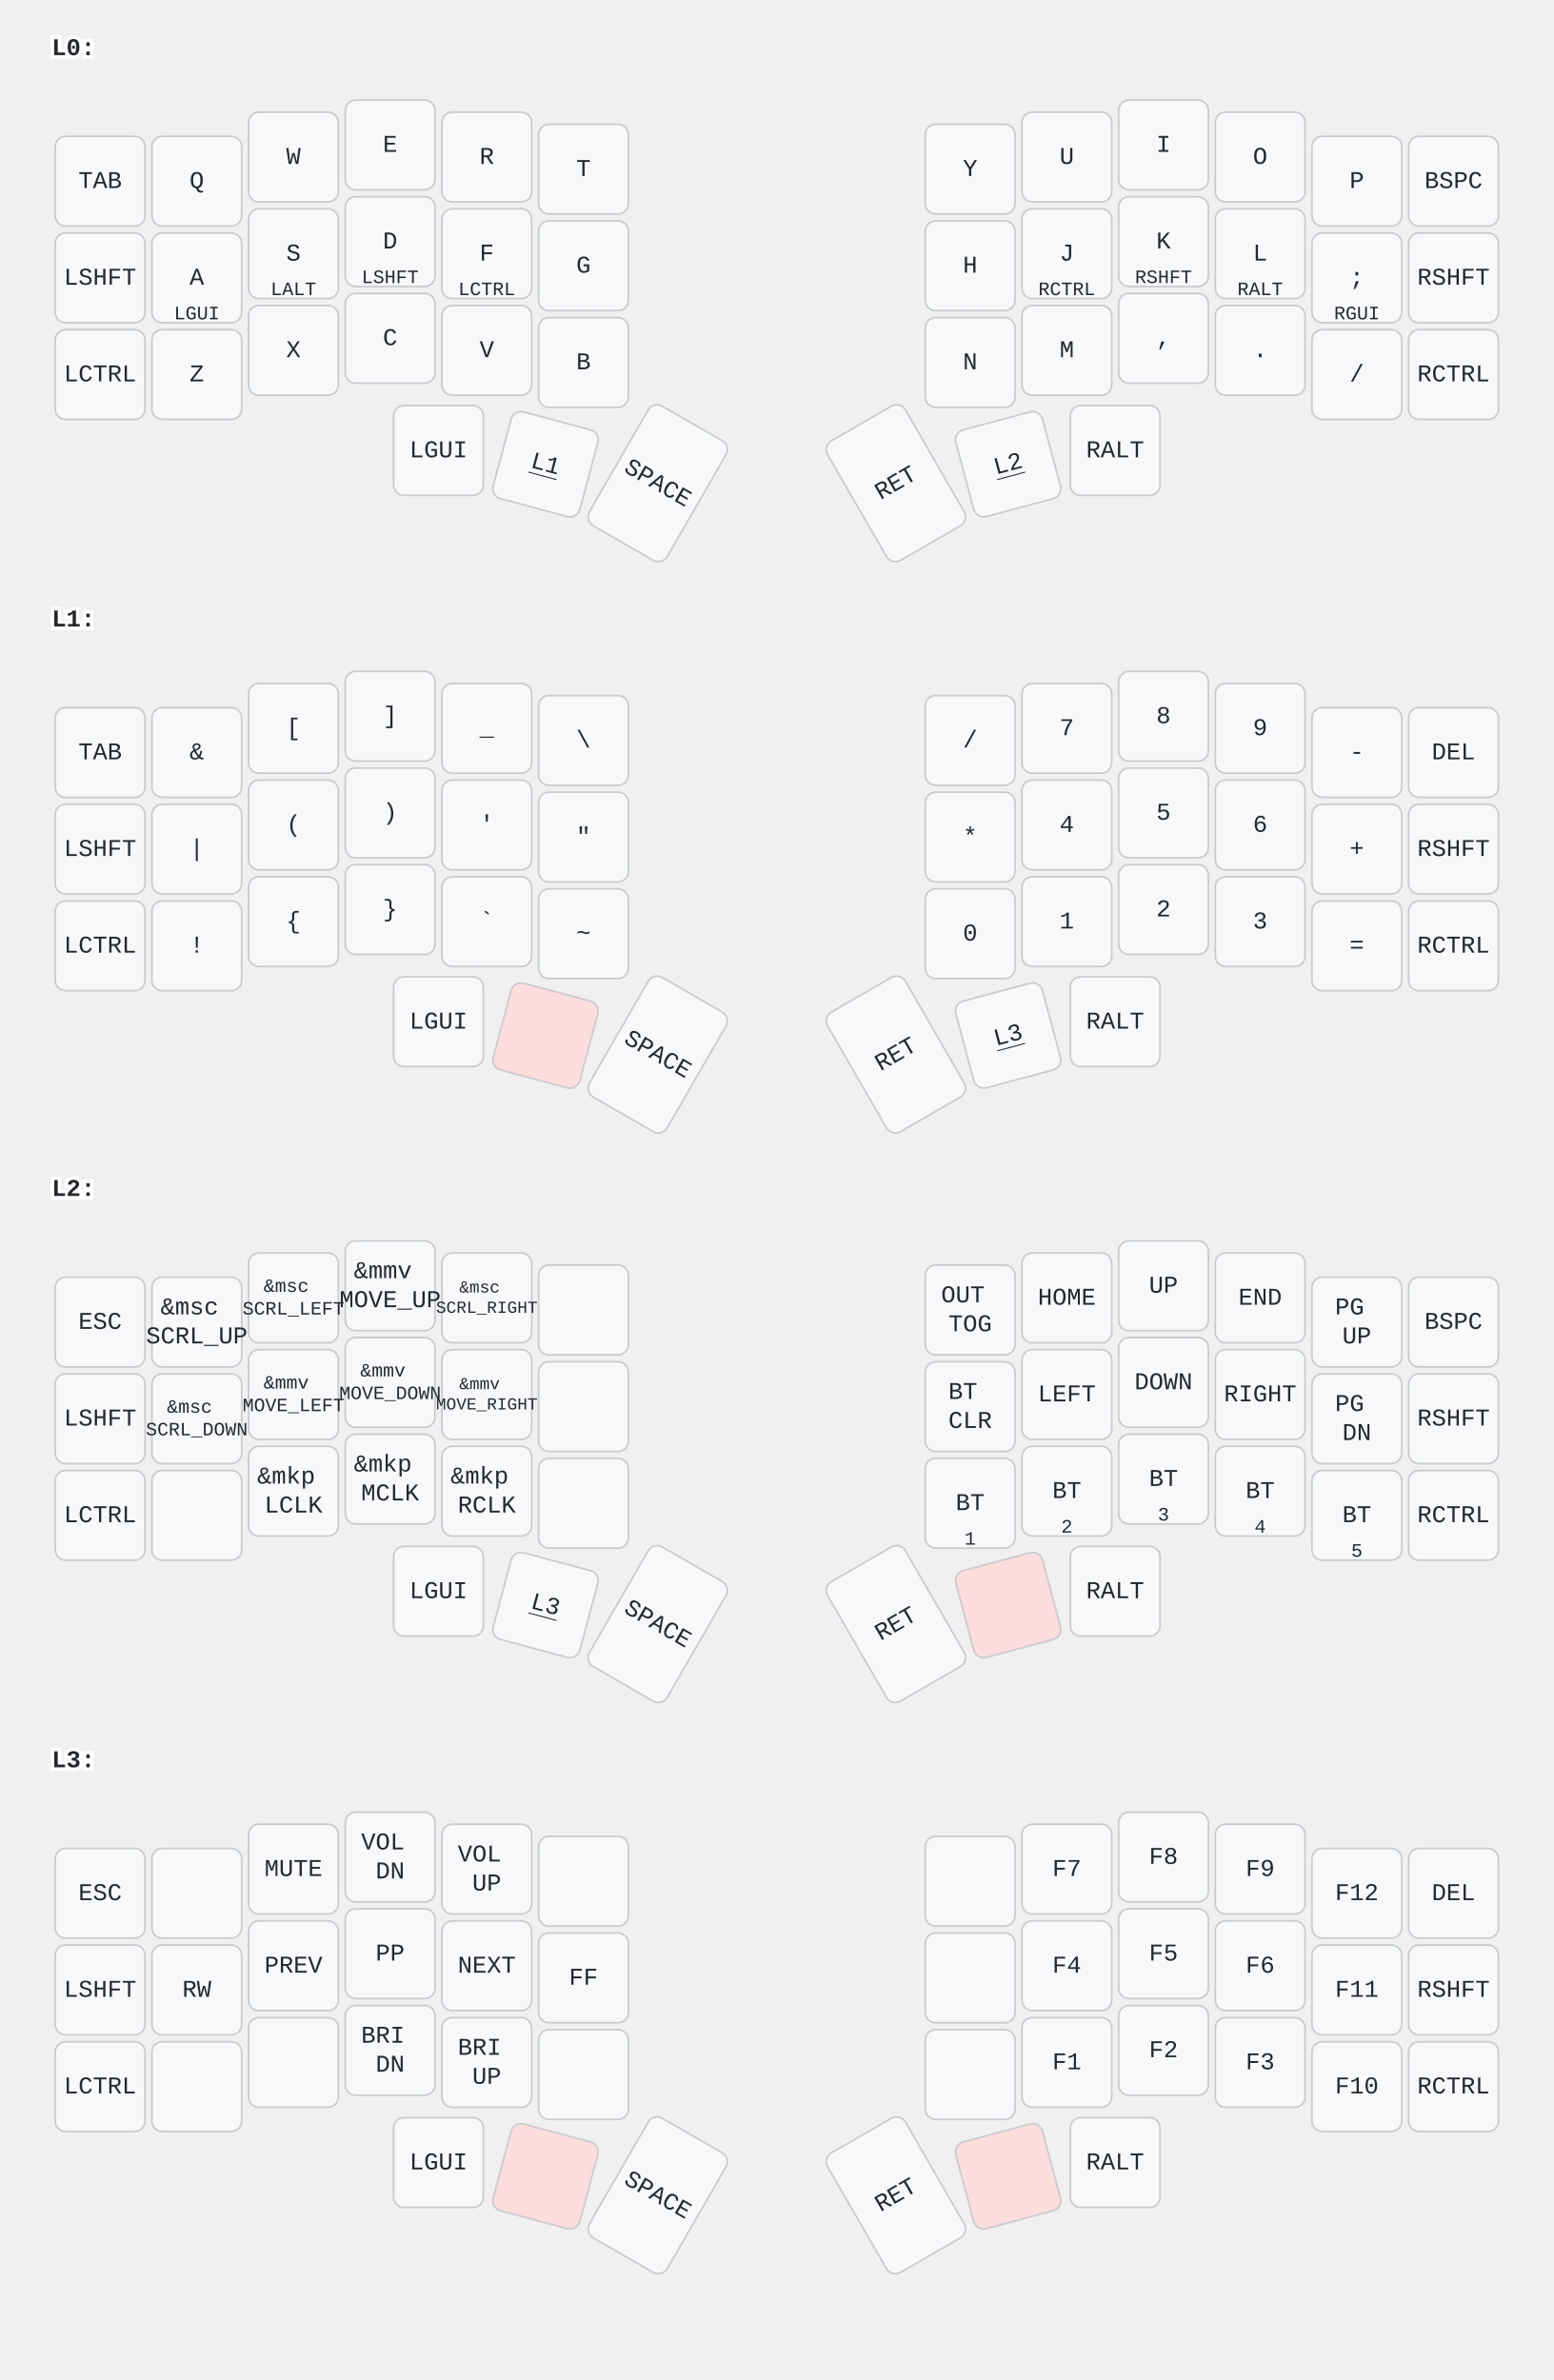
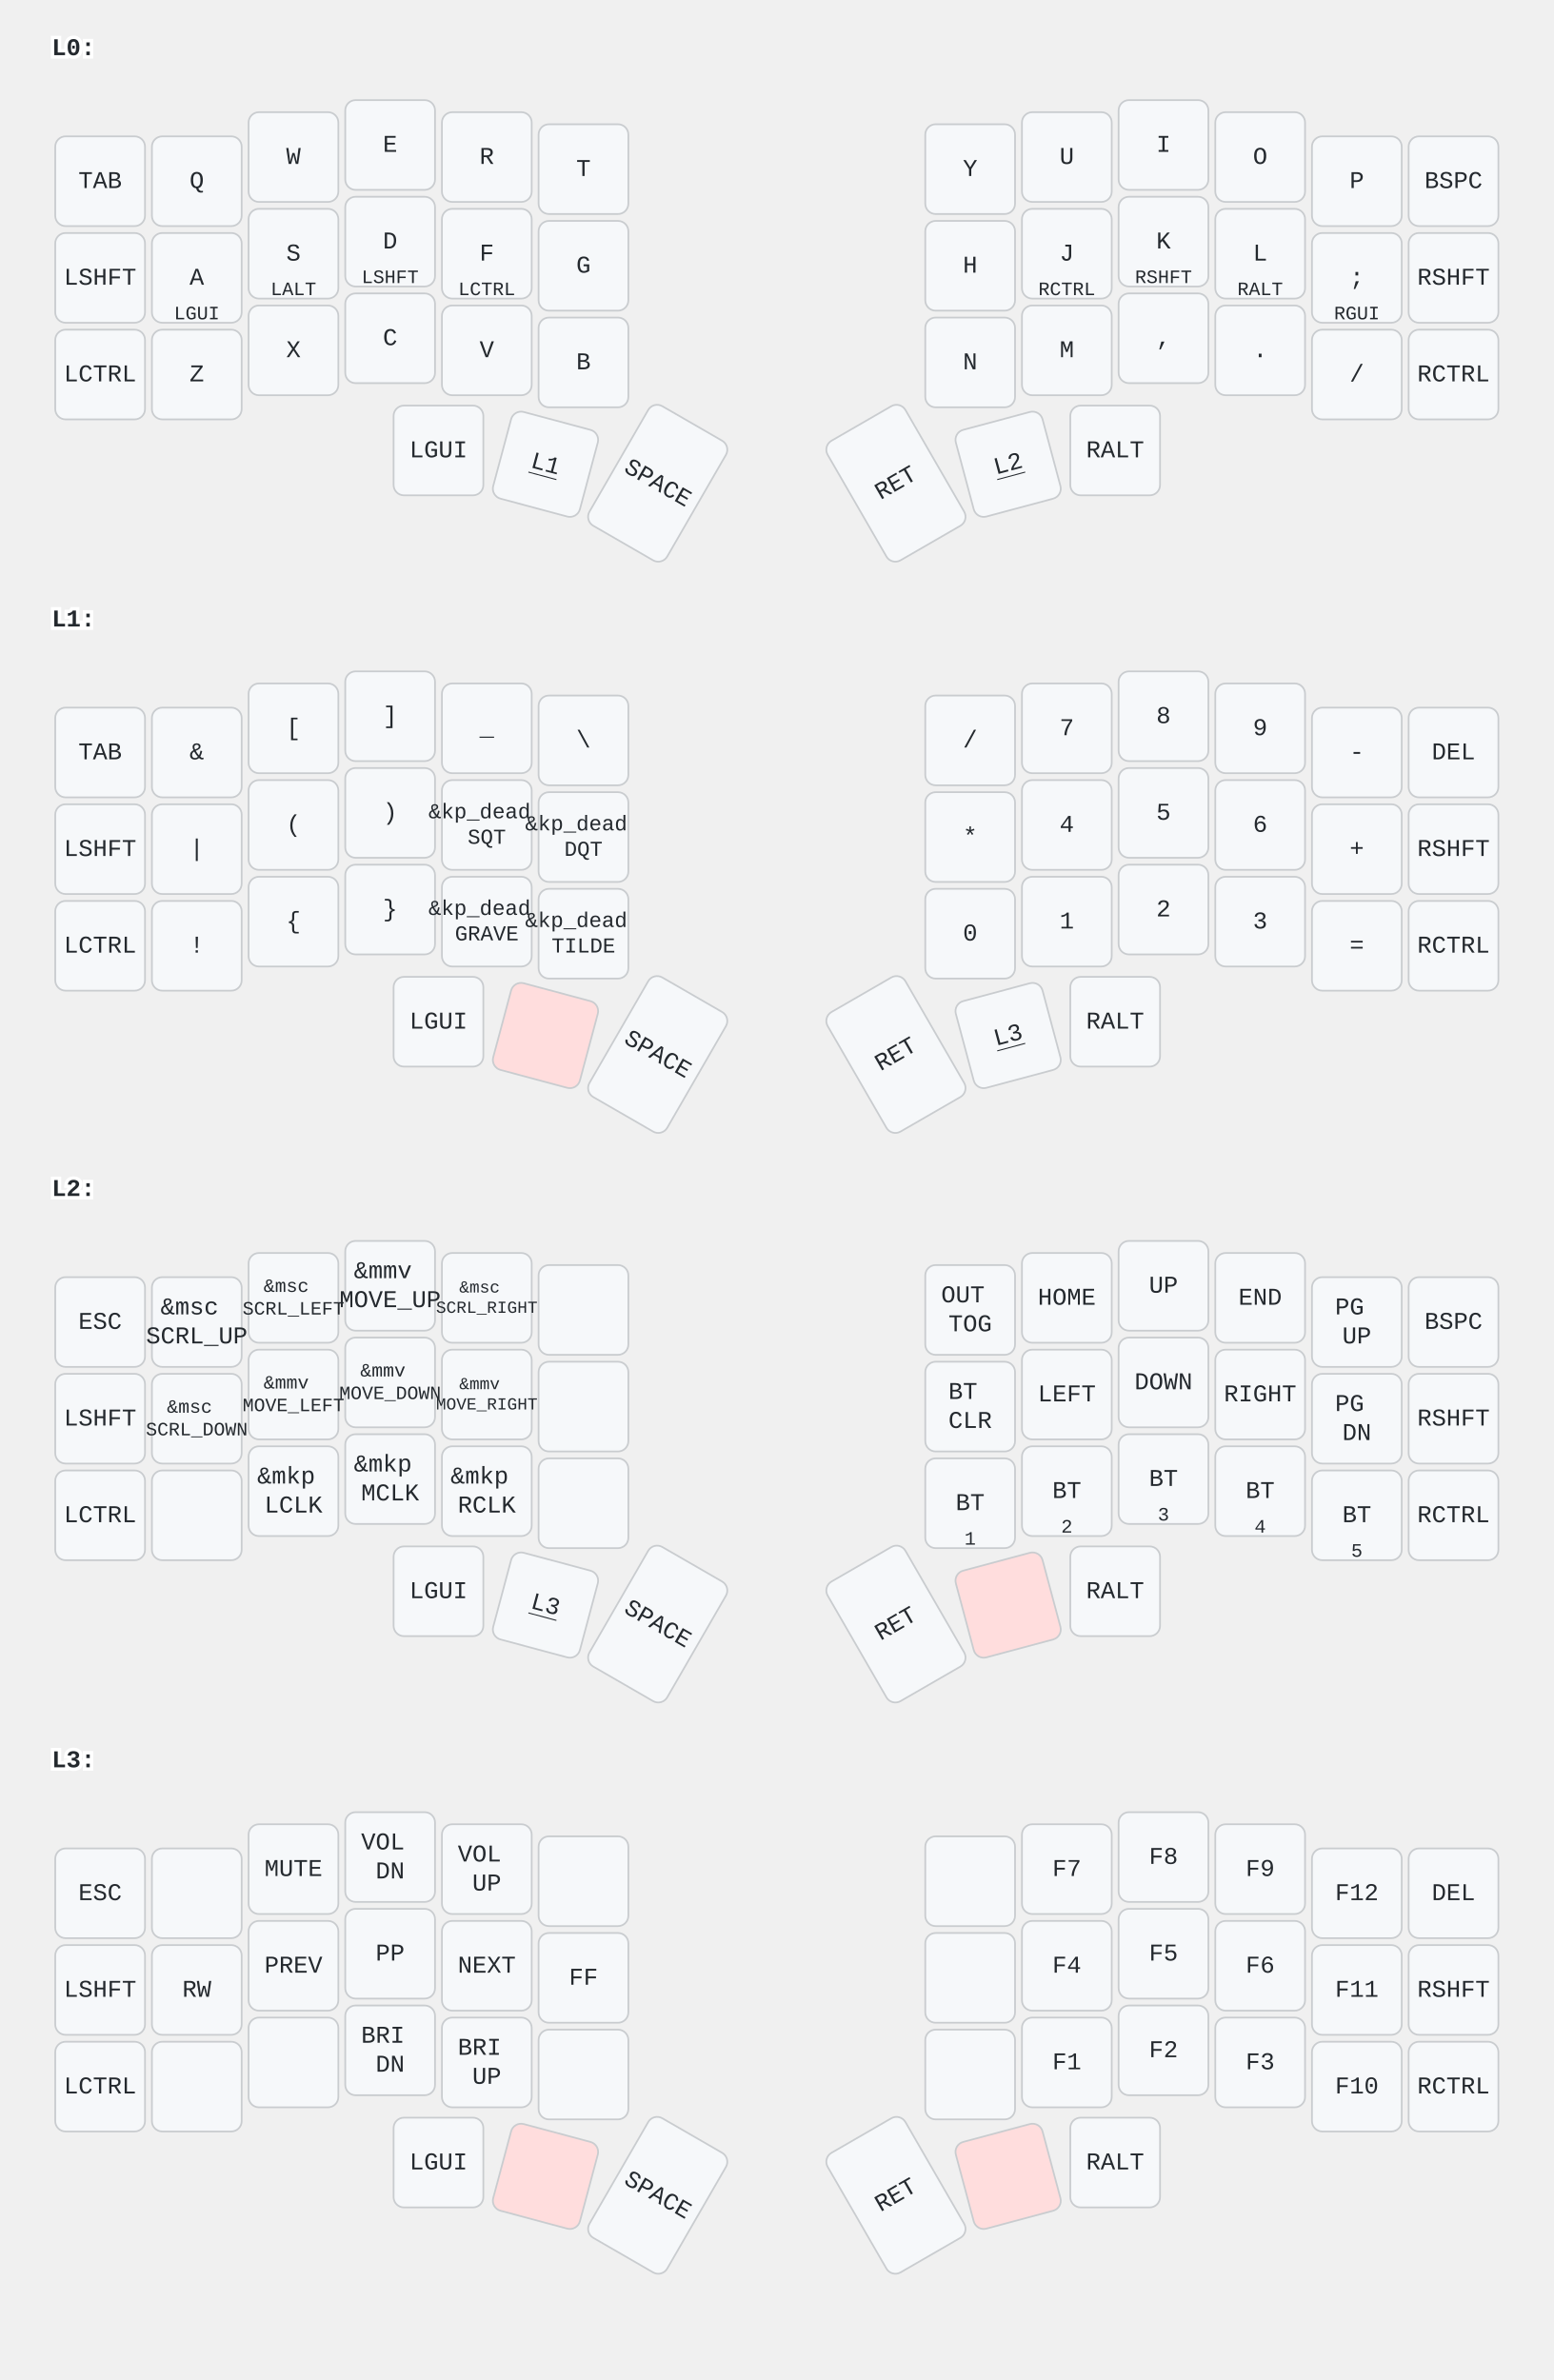
<svg xmlns="http://www.w3.org/2000/svg" width="900" height="1379" viewBox="0 0 900 1379" class="keymap">
  <style>/* inherit to force styles through use tags */
svg path {
    fill: inherit;
}

/* font and background color specifications */
svg.keymap {
    font-family: SFMono-Regular,Consolas,Liberation Mono,Menlo,monospace;
    font-size: 14px;
    font-kerning: normal;
    text-rendering: optimizeLegibility;
    fill: #24292e;
}

/* default key styling */
rect.key {
    fill: #f6f8fa;
}

rect.key, rect.combo {
    stroke: #c9cccf;
    stroke-width: 1;
}

/* default key side styling, only used is draw_key_sides is set */
rect.side {
    filter: brightness(90%);
}

/* color accent for combo boxes */
rect.combo, rect.combo-separate {
    fill: #cdf;
}

/* color accent for held keys */
rect.held, rect.combo.held {
    fill: #fdd;
}

/* color accent for ghost (optional) keys */
rect.ghost, rect.combo.ghost {
    stroke-dasharray: 4, 4;
    stroke-width: 2;
}

text {
    text-anchor: middle;
    dominant-baseline: middle;
}

/* styling for layer labels */
text.label {
    font-weight: bold;
    text-anchor: start;
    stroke: white;
    stroke-width: 4;
    paint-order: stroke;
}

/* styling for optional footer */
text.footer {
    text-anchor: end;
    dominant-baseline: auto;
    stroke: white;
    stroke-width: 4;
    paint-order: stroke;
}

/* styling for combo tap, and key non-tap label text */
text.combo, text.hold, text.shifted, text.left, text.right {
    font-size: 11px;
}

text.hold {
    text-anchor: middle;
    dominant-baseline: auto;
}

text.shifted {
    text-anchor: middle;
    dominant-baseline: hanging;
}

text.left {
    text-anchor: start;
}

text.right {
    text-anchor: end;
}

text.layer-activator {
    text-decoration: underline;
}

/* styling for hold/shifted label text in combo box */
text.combo.hold, text.combo.shifted, text.combo.left, text.combo.right {
    font-size: 8px;
}

/* lighter symbol for transparent keys */
text.trans {
    fill: #7b7e81;
}

/* styling for combo dendrons */
path.combo {
    stroke-width: 1;
    stroke: gray;
    fill: none;
}

/* Start Tabler Icons Cleanup */
/* cannot use height/width with glyphs */
.icon-tabler &gt; path {
    fill: inherit;
    stroke: inherit;
    stroke-width: 2;
}
/* hide tabler's default box */
.icon-tabler &gt; path[stroke="none"][fill="none"] {
    visibility: hidden;
}
/* End Tabler Icons Cleanup */
</style>
  <g transform="translate(30, 0)" class="layer-L0">
    <text x="0" y="28" class="label" id="L0">L0:</text>
    <g transform="translate(0, 56)">
      <g transform="translate(28, 49)" class="key keypos-0">
        <rect rx="6" ry="6" x="-26" y="-26" width="52" height="52" class="key" />
        <text x="0" y="0" class="key tap">TAB</text>
      </g>
      <g transform="translate(84, 49)" class="key keypos-1">
        <rect rx="6" ry="6" x="-26" y="-26" width="52" height="52" class="key" />
        <text x="0" y="0" class="key tap">Q</text>
      </g>
      <g transform="translate(140, 35)" class="key keypos-2">
        <rect rx="6" ry="6" x="-26" y="-26" width="52" height="52" class="key" />
        <text x="0" y="0" class="key tap">W</text>
      </g>
      <g transform="translate(196, 28)" class="key keypos-3">
        <rect rx="6" ry="6" x="-26" y="-26" width="52" height="52" class="key" />
        <text x="0" y="0" class="key tap">E</text>
      </g>
      <g transform="translate(252, 35)" class="key keypos-4">
        <rect rx="6" ry="6" x="-26" y="-26" width="52" height="52" class="key" />
        <text x="0" y="0" class="key tap">R</text>
      </g>
      <g transform="translate(308, 42)" class="key keypos-5">
        <rect rx="6" ry="6" x="-26" y="-26" width="52" height="52" class="key" />
        <text x="0" y="0" class="key tap">T</text>
      </g>
      <g transform="translate(532, 42)" class="key keypos-6">
        <rect rx="6" ry="6" x="-26" y="-26" width="52" height="52" class="key" />
        <text x="0" y="0" class="key tap">Y</text>
      </g>
      <g transform="translate(588, 35)" class="key keypos-7">
        <rect rx="6" ry="6" x="-26" y="-26" width="52" height="52" class="key" />
        <text x="0" y="0" class="key tap">U</text>
      </g>
      <g transform="translate(644, 28)" class="key keypos-8">
        <rect rx="6" ry="6" x="-26" y="-26" width="52" height="52" class="key" />
        <text x="0" y="0" class="key tap">I</text>
      </g>
      <g transform="translate(700, 35)" class="key keypos-9">
        <rect rx="6" ry="6" x="-26" y="-26" width="52" height="52" class="key" />
        <text x="0" y="0" class="key tap">O</text>
      </g>
      <g transform="translate(756, 49)" class="key keypos-10">
        <rect rx="6" ry="6" x="-26" y="-26" width="52" height="52" class="key" />
        <text x="0" y="0" class="key tap">P</text>
      </g>
      <g transform="translate(812, 49)" class="key keypos-11">
        <rect rx="6" ry="6" x="-26" y="-26" width="52" height="52" class="key" />
        <text x="0" y="0" class="key tap">BSPC</text>
      </g>
      <g transform="translate(28, 105)" class="key keypos-12">
        <rect rx="6" ry="6" x="-26" y="-26" width="52" height="52" class="key" />
        <text x="0" y="0" class="key tap">LSHFT</text>
      </g>
      <g transform="translate(84, 105)" class="key keypos-13">
        <rect rx="6" ry="6" x="-26" y="-26" width="52" height="52" class="key" />
        <text x="0" y="0" class="key tap">A</text>
        <text x="0" y="24" class="key hold">LGUI</text>
      </g>
      <g transform="translate(140, 91)" class="key keypos-14">
        <rect rx="6" ry="6" x="-26" y="-26" width="52" height="52" class="key" />
        <text x="0" y="0" class="key tap">S</text>
        <text x="0" y="24" class="key hold">LALT</text>
      </g>
      <g transform="translate(196, 84)" class="key keypos-15">
        <rect rx="6" ry="6" x="-26" y="-26" width="52" height="52" class="key" />
        <text x="0" y="0" class="key tap">D</text>
        <text x="0" y="24" class="key hold">LSHFT</text>
      </g>
      <g transform="translate(252, 91)" class="key keypos-16">
        <rect rx="6" ry="6" x="-26" y="-26" width="52" height="52" class="key" />
        <text x="0" y="0" class="key tap">F</text>
        <text x="0" y="24" class="key hold">LCTRL</text>
      </g>
      <g transform="translate(308, 98)" class="key keypos-17">
        <rect rx="6" ry="6" x="-26" y="-26" width="52" height="52" class="key" />
        <text x="0" y="0" class="key tap">G</text>
      </g>
      <g transform="translate(532, 98)" class="key keypos-18">
        <rect rx="6" ry="6" x="-26" y="-26" width="52" height="52" class="key" />
        <text x="0" y="0" class="key tap">H</text>
      </g>
      <g transform="translate(588, 91)" class="key keypos-19">
        <rect rx="6" ry="6" x="-26" y="-26" width="52" height="52" class="key" />
        <text x="0" y="0" class="key tap">J</text>
        <text x="0" y="24" class="key hold">RCTRL</text>
      </g>
      <g transform="translate(644, 84)" class="key keypos-20">
        <rect rx="6" ry="6" x="-26" y="-26" width="52" height="52" class="key" />
        <text x="0" y="0" class="key tap">K</text>
        <text x="0" y="24" class="key hold">RSHFT</text>
      </g>
      <g transform="translate(700, 91)" class="key keypos-21">
        <rect rx="6" ry="6" x="-26" y="-26" width="52" height="52" class="key" />
        <text x="0" y="0" class="key tap">L</text>
        <text x="0" y="24" class="key hold">RALT</text>
      </g>
      <g transform="translate(756, 105)" class="key keypos-22">
        <rect rx="6" ry="6" x="-26" y="-26" width="52" height="52" class="key" />
        <text x="0" y="0" class="key tap">;</text>
        <text x="0" y="24" class="key hold">RGUI</text>
      </g>
      <g transform="translate(812, 105)" class="key keypos-23">
        <rect rx="6" ry="6" x="-26" y="-26" width="52" height="52" class="key" />
        <text x="0" y="0" class="key tap">RSHFT</text>
      </g>
      <g transform="translate(28, 161)" class="key keypos-24">
        <rect rx="6" ry="6" x="-26" y="-26" width="52" height="52" class="key" />
        <text x="0" y="0" class="key tap">LCTRL</text>
      </g>
      <g transform="translate(84, 161)" class="key keypos-25">
        <rect rx="6" ry="6" x="-26" y="-26" width="52" height="52" class="key" />
        <text x="0" y="0" class="key tap">Z</text>
      </g>
      <g transform="translate(140, 147)" class="key keypos-26">
        <rect rx="6" ry="6" x="-26" y="-26" width="52" height="52" class="key" />
        <text x="0" y="0" class="key tap">X</text>
      </g>
      <g transform="translate(196, 140)" class="key keypos-27">
        <rect rx="6" ry="6" x="-26" y="-26" width="52" height="52" class="key" />
        <text x="0" y="0" class="key tap">C</text>
      </g>
      <g transform="translate(252, 147)" class="key keypos-28">
        <rect rx="6" ry="6" x="-26" y="-26" width="52" height="52" class="key" />
        <text x="0" y="0" class="key tap">V</text>
      </g>
      <g transform="translate(308, 154)" class="key keypos-29">
        <rect rx="6" ry="6" x="-26" y="-26" width="52" height="52" class="key" />
        <text x="0" y="0" class="key tap">B</text>
      </g>
      <g transform="translate(532, 154)" class="key keypos-30">
        <rect rx="6" ry="6" x="-26" y="-26" width="52" height="52" class="key" />
        <text x="0" y="0" class="key tap">N</text>
      </g>
      <g transform="translate(588, 147)" class="key keypos-31">
        <rect rx="6" ry="6" x="-26" y="-26" width="52" height="52" class="key" />
        <text x="0" y="0" class="key tap">M</text>
      </g>
      <g transform="translate(644, 140)" class="key keypos-32">
        <rect rx="6" ry="6" x="-26" y="-26" width="52" height="52" class="key" />
        <text x="0" y="0" class="key tap">,</text>
      </g>
      <g transform="translate(700, 147)" class="key keypos-33">
        <rect rx="6" ry="6" x="-26" y="-26" width="52" height="52" class="key" />
        <text x="0" y="0" class="key tap">.</text>
      </g>
      <g transform="translate(756, 161)" class="key keypos-34">
        <rect rx="6" ry="6" x="-26" y="-26" width="52" height="52" class="key" />
        <text x="0" y="0" class="key tap">/</text>
      </g>
      <g transform="translate(812, 161)" class="key keypos-35">
        <rect rx="6" ry="6" x="-26" y="-26" width="52" height="52" class="key" />
        <text x="0" y="0" class="key tap">RCTRL</text>
      </g>
      <g transform="translate(224, 205)" class="key keypos-36">
        <rect rx="6" ry="6" x="-26" y="-26" width="52" height="52" class="key" />
        <text x="0" y="0" class="key tap">LGUI</text>
      </g>
      <g transform="translate(286, 213) rotate(15.0)" class="key keypos-37">
        <rect rx="6" ry="6" x="-26" y="-26" width="52" height="52" class="key" />
        <a href="#L1">
          <text x="0" y="0" class="key tap layer-activator">L1</text>
        </a>
      </g>
      <g transform="translate(351, 224) rotate(30.0)" class="key keypos-38">
        <rect rx="6" ry="6" x="-26" y="-40" width="52" height="80" class="key" />
        <text x="0" y="0" class="key tap">SPACE</text>
      </g>
      <g transform="translate(489, 224) rotate(-30.0)" class="key keypos-39">
        <rect rx="6" ry="6" x="-26" y="-40" width="52" height="80" class="key" />
        <text x="0" y="0" class="key tap">RET</text>
      </g>
      <g transform="translate(554, 213) rotate(-15.0)" class="key keypos-40">
        <rect rx="6" ry="6" x="-26" y="-26" width="52" height="52" class="key" />
        <a href="#L2">
          <text x="0" y="0" class="key tap layer-activator">L2</text>
        </a>
      </g>
      <g transform="translate(616, 205)" class="key keypos-41">
        <rect rx="6" ry="6" x="-26" y="-26" width="52" height="52" class="key" />
        <text x="0" y="0" class="key tap">RALT</text>
      </g>
    </g>
  </g>
  <g transform="translate(30, 331)" class="layer-L1">
    <text x="0" y="28" class="label" id="L1">L1:</text>
    <g transform="translate(0, 56)">
      <g transform="translate(28, 49)" class="key keypos-0">
        <rect rx="6" ry="6" x="-26" y="-26" width="52" height="52" class="key" />
        <text x="0" y="0" class="key tap">TAB</text>
      </g>
      <g transform="translate(84, 49)" class="key keypos-1">
        <rect rx="6" ry="6" x="-26" y="-26" width="52" height="52" class="key" />
        <text x="0" y="0" class="key tap">&amp;</text>
      </g>
      <g transform="translate(140, 35)" class="key keypos-2">
        <rect rx="6" ry="6" x="-26" y="-26" width="52" height="52" class="key" />
        <text x="0" y="0" class="key tap">[</text>
      </g>
      <g transform="translate(196, 28)" class="key keypos-3">
        <rect rx="6" ry="6" x="-26" y="-26" width="52" height="52" class="key" />
        <text x="0" y="0" class="key tap">]</text>
      </g>
      <g transform="translate(252, 35)" class="key keypos-4">
        <rect rx="6" ry="6" x="-26" y="-26" width="52" height="52" class="key" />
        <text x="0" y="0" class="key tap">_</text>
      </g>
      <g transform="translate(308, 42)" class="key keypos-5">
        <rect rx="6" ry="6" x="-26" y="-26" width="52" height="52" class="key" />
        <text x="0" y="0" class="key tap">\</text>
      </g>
      <g transform="translate(532, 42)" class="key keypos-6">
        <rect rx="6" ry="6" x="-26" y="-26" width="52" height="52" class="key" />
        <text x="0" y="0" class="key tap">/</text>
      </g>
      <g transform="translate(588, 35)" class="key keypos-7">
        <rect rx="6" ry="6" x="-26" y="-26" width="52" height="52" class="key" />
        <text x="0" y="0" class="key tap">7</text>
      </g>
      <g transform="translate(644, 28)" class="key keypos-8">
        <rect rx="6" ry="6" x="-26" y="-26" width="52" height="52" class="key" />
        <text x="0" y="0" class="key tap">8</text>
      </g>
      <g transform="translate(700, 35)" class="key keypos-9">
        <rect rx="6" ry="6" x="-26" y="-26" width="52" height="52" class="key" />
        <text x="0" y="0" class="key tap">9</text>
      </g>
      <g transform="translate(756, 49)" class="key keypos-10">
        <rect rx="6" ry="6" x="-26" y="-26" width="52" height="52" class="key" />
        <text x="0" y="0" class="key tap">-</text>
      </g>
      <g transform="translate(812, 49)" class="key keypos-11">
        <rect rx="6" ry="6" x="-26" y="-26" width="52" height="52" class="key" />
        <text x="0" y="0" class="key tap">DEL</text>
      </g>
      <g transform="translate(28, 105)" class="key keypos-12">
        <rect rx="6" ry="6" x="-26" y="-26" width="52" height="52" class="key" />
        <text x="0" y="0" class="key tap">LSHFT</text>
      </g>
      <g transform="translate(84, 105)" class="key keypos-13">
        <rect rx="6" ry="6" x="-26" y="-26" width="52" height="52" class="key" />
        <text x="0" y="0" class="key tap">|</text>
      </g>
      <g transform="translate(140, 91)" class="key keypos-14">
        <rect rx="6" ry="6" x="-26" y="-26" width="52" height="52" class="key" />
        <text x="0" y="0" class="key tap">(</text>
      </g>
      <g transform="translate(196, 84)" class="key keypos-15">
        <rect rx="6" ry="6" x="-26" y="-26" width="52" height="52" class="key" />
        <text x="0" y="0" class="key tap">)</text>
      </g>
      <g transform="translate(252, 91)" class="key keypos-16">
        <rect rx="6" ry="6" x="-26" y="-26" width="52" height="52" class="key" />
-         <text x="0" y="0" class="key tap">'</text>
+         <text x="0" y="0" class="key tap">
+           <tspan x="0" dy="-0.6em" style="font-size: 88%">&amp;kp_dead</tspan>
+           <tspan x="0" dy="1.2em" style="font-size: 88%">SQT</tspan>
+         </text>
      </g>
      <g transform="translate(308, 98)" class="key keypos-17">
        <rect rx="6" ry="6" x="-26" y="-26" width="52" height="52" class="key" />
-         <text x="0" y="0" class="key tap">"</text>
+         <text x="0" y="0" class="key tap">
+           <tspan x="0" dy="-0.6em" style="font-size: 88%">&amp;kp_dead</tspan>
+           <tspan x="0" dy="1.2em" style="font-size: 88%">DQT</tspan>
+         </text>
      </g>
      <g transform="translate(532, 98)" class="key keypos-18">
        <rect rx="6" ry="6" x="-26" y="-26" width="52" height="52" class="key" />
        <text x="0" y="0" class="key tap">*</text>
      </g>
      <g transform="translate(588, 91)" class="key keypos-19">
        <rect rx="6" ry="6" x="-26" y="-26" width="52" height="52" class="key" />
        <text x="0" y="0" class="key tap">4</text>
      </g>
      <g transform="translate(644, 84)" class="key keypos-20">
        <rect rx="6" ry="6" x="-26" y="-26" width="52" height="52" class="key" />
        <text x="0" y="0" class="key tap">5</text>
      </g>
      <g transform="translate(700, 91)" class="key keypos-21">
        <rect rx="6" ry="6" x="-26" y="-26" width="52" height="52" class="key" />
        <text x="0" y="0" class="key tap">6</text>
      </g>
      <g transform="translate(756, 105)" class="key keypos-22">
        <rect rx="6" ry="6" x="-26" y="-26" width="52" height="52" class="key" />
        <text x="0" y="0" class="key tap">+</text>
      </g>
      <g transform="translate(812, 105)" class="key keypos-23">
        <rect rx="6" ry="6" x="-26" y="-26" width="52" height="52" class="key" />
        <text x="0" y="0" class="key tap">RSHFT</text>
      </g>
      <g transform="translate(28, 161)" class="key keypos-24">
        <rect rx="6" ry="6" x="-26" y="-26" width="52" height="52" class="key" />
        <text x="0" y="0" class="key tap">LCTRL</text>
      </g>
      <g transform="translate(84, 161)" class="key keypos-25">
        <rect rx="6" ry="6" x="-26" y="-26" width="52" height="52" class="key" />
        <text x="0" y="0" class="key tap">!</text>
      </g>
      <g transform="translate(140, 147)" class="key keypos-26">
        <rect rx="6" ry="6" x="-26" y="-26" width="52" height="52" class="key" />
        <text x="0" y="0" class="key tap">{</text>
      </g>
      <g transform="translate(196, 140)" class="key keypos-27">
        <rect rx="6" ry="6" x="-26" y="-26" width="52" height="52" class="key" />
        <text x="0" y="0" class="key tap">}</text>
      </g>
      <g transform="translate(252, 147)" class="key keypos-28">
        <rect rx="6" ry="6" x="-26" y="-26" width="52" height="52" class="key" />
-         <text x="0" y="0" class="key tap">`</text>
+         <text x="0" y="0" class="key tap">
+           <tspan x="0" dy="-0.6em" style="font-size: 88%">&amp;kp_dead</tspan>
+           <tspan x="0" dy="1.2em" style="font-size: 88%">GRAVE</tspan>
+         </text>
      </g>
      <g transform="translate(308, 154)" class="key keypos-29">
        <rect rx="6" ry="6" x="-26" y="-26" width="52" height="52" class="key" />
-         <text x="0" y="0" class="key tap">~</text>
+         <text x="0" y="0" class="key tap">
+           <tspan x="0" dy="-0.6em" style="font-size: 88%">&amp;kp_dead</tspan>
+           <tspan x="0" dy="1.2em" style="font-size: 88%">TILDE</tspan>
+         </text>
      </g>
      <g transform="translate(532, 154)" class="key keypos-30">
        <rect rx="6" ry="6" x="-26" y="-26" width="52" height="52" class="key" />
        <text x="0" y="0" class="key tap">0</text>
      </g>
      <g transform="translate(588, 147)" class="key keypos-31">
        <rect rx="6" ry="6" x="-26" y="-26" width="52" height="52" class="key" />
        <text x="0" y="0" class="key tap">1</text>
      </g>
      <g transform="translate(644, 140)" class="key keypos-32">
        <rect rx="6" ry="6" x="-26" y="-26" width="52" height="52" class="key" />
        <text x="0" y="0" class="key tap">2</text>
      </g>
      <g transform="translate(700, 147)" class="key keypos-33">
        <rect rx="6" ry="6" x="-26" y="-26" width="52" height="52" class="key" />
        <text x="0" y="0" class="key tap">3</text>
      </g>
      <g transform="translate(756, 161)" class="key keypos-34">
        <rect rx="6" ry="6" x="-26" y="-26" width="52" height="52" class="key" />
        <text x="0" y="0" class="key tap">=</text>
      </g>
      <g transform="translate(812, 161)" class="key keypos-35">
        <rect rx="6" ry="6" x="-26" y="-26" width="52" height="52" class="key" />
        <text x="0" y="0" class="key tap">RCTRL</text>
      </g>
      <g transform="translate(224, 205)" class="key keypos-36">
        <rect rx="6" ry="6" x="-26" y="-26" width="52" height="52" class="key" />
        <text x="0" y="0" class="key tap">LGUI</text>
      </g>
      <g transform="translate(286, 213) rotate(15.0)" class="key held keypos-37">
        <rect rx="6" ry="6" x="-26" y="-26" width="52" height="52" class="key held" />
      </g>
      <g transform="translate(351, 224) rotate(30.0)" class="key keypos-38">
        <rect rx="6" ry="6" x="-26" y="-40" width="52" height="80" class="key" />
        <text x="0" y="0" class="key tap">SPACE</text>
      </g>
      <g transform="translate(489, 224) rotate(-30.0)" class="key keypos-39">
        <rect rx="6" ry="6" x="-26" y="-40" width="52" height="80" class="key" />
        <text x="0" y="0" class="key tap">RET</text>
      </g>
      <g transform="translate(554, 213) rotate(-15.0)" class="key keypos-40">
        <rect rx="6" ry="6" x="-26" y="-26" width="52" height="52" class="key" />
        <a href="#L3">
          <text x="0" y="0" class="key tap layer-activator">L3</text>
        </a>
      </g>
      <g transform="translate(616, 205)" class="key keypos-41">
        <rect rx="6" ry="6" x="-26" y="-26" width="52" height="52" class="key" />
        <text x="0" y="0" class="key tap">RALT</text>
      </g>
    </g>
  </g>
  <g transform="translate(30, 661)" class="layer-L2">
    <text x="0" y="28" class="label" id="L2">L2:</text>
    <g transform="translate(0, 56)">
      <g transform="translate(28, 49)" class="key keypos-0">
        <rect rx="6" ry="6" x="-26" y="-26" width="52" height="52" class="key" />
        <text x="0" y="0" class="key tap">ESC</text>
      </g>
      <g transform="translate(84, 49)" class="key keypos-1">
        <rect rx="6" ry="6" x="-26" y="-26" width="52" height="52" class="key" />
        <text x="0" y="0" class="key tap">
          <tspan x="0" dy="-0.6em">&amp;msc</tspan>
          <tspan x="0" dy="1.2em">SCRL_UP</tspan>
        </text>
      </g>
      <g transform="translate(140, 35)" class="key keypos-2">
        <rect rx="6" ry="6" x="-26" y="-26" width="52" height="52" class="key" />
        <text x="0" y="0" class="key tap">
          <tspan x="0" dy="-0.6em" style="font-size: 78%">&amp;msc</tspan>
          <tspan x="0" dy="1.2em" style="font-size: 78%">SCRL_LEFT</tspan>
        </text>
      </g>
      <g transform="translate(196, 28)" class="key keypos-3">
        <rect rx="6" ry="6" x="-26" y="-26" width="52" height="52" class="key" />
        <text x="0" y="0" class="key tap">
          <tspan x="0" dy="-0.6em">&amp;mmv</tspan>
          <tspan x="0" dy="1.2em">MOVE_UP</tspan>
        </text>
      </g>
      <g transform="translate(252, 35)" class="key keypos-4">
        <rect rx="6" ry="6" x="-26" y="-26" width="52" height="52" class="key" />
        <text x="0" y="0" class="key tap">
          <tspan x="0" dy="-0.6em" style="font-size: 70%">&amp;msc</tspan>
          <tspan x="0" dy="1.2em" style="font-size: 70%">SCRL_RIGHT</tspan>
        </text>
      </g>
      <g transform="translate(308, 42)" class="key keypos-5">
        <rect rx="6" ry="6" x="-26" y="-26" width="52" height="52" class="key" />
      </g>
      <g transform="translate(532, 42)" class="key keypos-6">
        <rect rx="6" ry="6" x="-26" y="-26" width="52" height="52" class="key" />
        <text x="0" y="0" class="key tap">
          <tspan x="0" dy="-0.6em">OUT</tspan>
          <tspan x="0" dy="1.2em">TOG</tspan>
        </text>
      </g>
      <g transform="translate(588, 35)" class="key keypos-7">
        <rect rx="6" ry="6" x="-26" y="-26" width="52" height="52" class="key" />
        <text x="0" y="0" class="key tap">HOME</text>
      </g>
      <g transform="translate(644, 28)" class="key keypos-8">
        <rect rx="6" ry="6" x="-26" y="-26" width="52" height="52" class="key" />
        <text x="0" y="0" class="key tap">UP</text>
      </g>
      <g transform="translate(700, 35)" class="key keypos-9">
        <rect rx="6" ry="6" x="-26" y="-26" width="52" height="52" class="key" />
        <text x="0" y="0" class="key tap">END</text>
      </g>
      <g transform="translate(756, 49)" class="key keypos-10">
        <rect rx="6" ry="6" x="-26" y="-26" width="52" height="52" class="key" />
        <text x="0" y="0" class="key tap">
          <tspan x="0" dy="-0.6em">PG</tspan>
          <tspan x="0" dy="1.2em">UP</tspan>
        </text>
      </g>
      <g transform="translate(812, 49)" class="key keypos-11">
        <rect rx="6" ry="6" x="-26" y="-26" width="52" height="52" class="key" />
        <text x="0" y="0" class="key tap">BSPC</text>
      </g>
      <g transform="translate(28, 105)" class="key keypos-12">
        <rect rx="6" ry="6" x="-26" y="-26" width="52" height="52" class="key" />
        <text x="0" y="0" class="key tap">LSHFT</text>
      </g>
      <g transform="translate(84, 105)" class="key keypos-13">
        <rect rx="6" ry="6" x="-26" y="-26" width="52" height="52" class="key" />
        <text x="0" y="0" class="key tap">
          <tspan x="0" dy="-0.6em" style="font-size: 78%">&amp;msc</tspan>
          <tspan x="0" dy="1.2em" style="font-size: 78%">SCRL_DOWN</tspan>
        </text>
      </g>
      <g transform="translate(140, 91)" class="key keypos-14">
        <rect rx="6" ry="6" x="-26" y="-26" width="52" height="52" class="key" />
        <text x="0" y="0" class="key tap">
          <tspan x="0" dy="-0.6em" style="font-size: 78%">&amp;mmv</tspan>
          <tspan x="0" dy="1.2em" style="font-size: 78%">MOVE_LEFT</tspan>
        </text>
      </g>
      <g transform="translate(196, 84)" class="key keypos-15">
        <rect rx="6" ry="6" x="-26" y="-26" width="52" height="52" class="key" />
        <text x="0" y="0" class="key tap">
          <tspan x="0" dy="-0.6em" style="font-size: 78%">&amp;mmv</tspan>
          <tspan x="0" dy="1.2em" style="font-size: 78%">MOVE_DOWN</tspan>
        </text>
      </g>
      <g transform="translate(252, 91)" class="key keypos-16">
        <rect rx="6" ry="6" x="-26" y="-26" width="52" height="52" class="key" />
        <text x="0" y="0" class="key tap">
          <tspan x="0" dy="-0.6em" style="font-size: 70%">&amp;mmv</tspan>
          <tspan x="0" dy="1.2em" style="font-size: 70%">MOVE_RIGHT</tspan>
        </text>
      </g>
      <g transform="translate(308, 98)" class="key keypos-17">
        <rect rx="6" ry="6" x="-26" y="-26" width="52" height="52" class="key" />
      </g>
      <g transform="translate(532, 98)" class="key keypos-18">
        <rect rx="6" ry="6" x="-26" y="-26" width="52" height="52" class="key" />
        <text x="0" y="0" class="key tap">
          <tspan x="0" dy="-0.6em">BT</tspan>
          <tspan x="0" dy="1.2em">CLR</tspan>
        </text>
      </g>
      <g transform="translate(588, 91)" class="key keypos-19">
        <rect rx="6" ry="6" x="-26" y="-26" width="52" height="52" class="key" />
        <text x="0" y="0" class="key tap">LEFT</text>
      </g>
      <g transform="translate(644, 84)" class="key keypos-20">
        <rect rx="6" ry="6" x="-26" y="-26" width="52" height="52" class="key" />
        <text x="0" y="0" class="key tap">DOWN</text>
      </g>
      <g transform="translate(700, 91)" class="key keypos-21">
        <rect rx="6" ry="6" x="-26" y="-26" width="52" height="52" class="key" />
        <text x="0" y="0" class="key tap">RIGHT</text>
      </g>
      <g transform="translate(756, 105)" class="key keypos-22">
        <rect rx="6" ry="6" x="-26" y="-26" width="52" height="52" class="key" />
        <text x="0" y="0" class="key tap">
          <tspan x="0" dy="-0.6em">PG</tspan>
          <tspan x="0" dy="1.2em">DN</tspan>
        </text>
      </g>
      <g transform="translate(812, 105)" class="key keypos-23">
        <rect rx="6" ry="6" x="-26" y="-26" width="52" height="52" class="key" />
        <text x="0" y="0" class="key tap">RSHFT</text>
      </g>
      <g transform="translate(28, 161)" class="key keypos-24">
        <rect rx="6" ry="6" x="-26" y="-26" width="52" height="52" class="key" />
        <text x="0" y="0" class="key tap">LCTRL</text>
      </g>
      <g transform="translate(84, 161)" class="key keypos-25">
        <rect rx="6" ry="6" x="-26" y="-26" width="52" height="52" class="key" />
      </g>
      <g transform="translate(140, 147)" class="key keypos-26">
        <rect rx="6" ry="6" x="-26" y="-26" width="52" height="52" class="key" />
        <text x="0" y="0" class="key tap">
          <tspan x="0" dy="-0.6em">&amp;mkp</tspan>
          <tspan x="0" dy="1.2em">LCLK</tspan>
        </text>
      </g>
      <g transform="translate(196, 140)" class="key keypos-27">
        <rect rx="6" ry="6" x="-26" y="-26" width="52" height="52" class="key" />
        <text x="0" y="0" class="key tap">
          <tspan x="0" dy="-0.6em">&amp;mkp</tspan>
          <tspan x="0" dy="1.2em">MCLK</tspan>
        </text>
      </g>
      <g transform="translate(252, 147)" class="key keypos-28">
        <rect rx="6" ry="6" x="-26" y="-26" width="52" height="52" class="key" />
        <text x="0" y="0" class="key tap">
          <tspan x="0" dy="-0.6em">&amp;mkp</tspan>
          <tspan x="0" dy="1.2em">RCLK</tspan>
        </text>
      </g>
      <g transform="translate(308, 154)" class="key keypos-29">
        <rect rx="6" ry="6" x="-26" y="-26" width="52" height="52" class="key" />
      </g>
      <g transform="translate(532, 154)" class="key keypos-30">
        <rect rx="6" ry="6" x="-26" y="-26" width="52" height="52" class="key" />
        <text x="0" y="0" class="key tap">BT</text>
        <text x="0" y="24" class="key hold">1</text>
      </g>
      <g transform="translate(588, 147)" class="key keypos-31">
        <rect rx="6" ry="6" x="-26" y="-26" width="52" height="52" class="key" />
        <text x="0" y="0" class="key tap">BT</text>
        <text x="0" y="24" class="key hold">2</text>
      </g>
      <g transform="translate(644, 140)" class="key keypos-32">
        <rect rx="6" ry="6" x="-26" y="-26" width="52" height="52" class="key" />
        <text x="0" y="0" class="key tap">BT</text>
        <text x="0" y="24" class="key hold">3</text>
      </g>
      <g transform="translate(700, 147)" class="key keypos-33">
        <rect rx="6" ry="6" x="-26" y="-26" width="52" height="52" class="key" />
        <text x="0" y="0" class="key tap">BT</text>
        <text x="0" y="24" class="key hold">4</text>
      </g>
      <g transform="translate(756, 161)" class="key keypos-34">
        <rect rx="6" ry="6" x="-26" y="-26" width="52" height="52" class="key" />
        <text x="0" y="0" class="key tap">BT</text>
        <text x="0" y="24" class="key hold">5</text>
      </g>
      <g transform="translate(812, 161)" class="key keypos-35">
        <rect rx="6" ry="6" x="-26" y="-26" width="52" height="52" class="key" />
        <text x="0" y="0" class="key tap">RCTRL</text>
      </g>
      <g transform="translate(224, 205)" class="key keypos-36">
        <rect rx="6" ry="6" x="-26" y="-26" width="52" height="52" class="key" />
        <text x="0" y="0" class="key tap">LGUI</text>
      </g>
      <g transform="translate(286, 213) rotate(15.0)" class="key keypos-37">
        <rect rx="6" ry="6" x="-26" y="-26" width="52" height="52" class="key" />
        <a href="#L3">
          <text x="0" y="0" class="key tap layer-activator">L3</text>
        </a>
      </g>
      <g transform="translate(351, 224) rotate(30.0)" class="key keypos-38">
        <rect rx="6" ry="6" x="-26" y="-40" width="52" height="80" class="key" />
        <text x="0" y="0" class="key tap">SPACE</text>
      </g>
      <g transform="translate(489, 224) rotate(-30.0)" class="key keypos-39">
        <rect rx="6" ry="6" x="-26" y="-40" width="52" height="80" class="key" />
        <text x="0" y="0" class="key tap">RET</text>
      </g>
      <g transform="translate(554, 213) rotate(-15.0)" class="key held keypos-40">
        <rect rx="6" ry="6" x="-26" y="-26" width="52" height="52" class="key held" />
      </g>
      <g transform="translate(616, 205)" class="key keypos-41">
        <rect rx="6" ry="6" x="-26" y="-26" width="52" height="52" class="key" />
        <text x="0" y="0" class="key tap">RALT</text>
      </g>
    </g>
  </g>
  <g transform="translate(30, 992)" class="layer-L3">
    <text x="0" y="28" class="label" id="L3">L3:</text>
    <g transform="translate(0, 56)">
      <g transform="translate(28, 49)" class="key keypos-0">
        <rect rx="6" ry="6" x="-26" y="-26" width="52" height="52" class="key" />
        <text x="0" y="0" class="key tap">ESC</text>
      </g>
      <g transform="translate(84, 49)" class="key keypos-1">
        <rect rx="6" ry="6" x="-26" y="-26" width="52" height="52" class="key" />
      </g>
      <g transform="translate(140, 35)" class="key keypos-2">
        <rect rx="6" ry="6" x="-26" y="-26" width="52" height="52" class="key" />
        <text x="0" y="0" class="key tap">MUTE</text>
      </g>
      <g transform="translate(196, 28)" class="key keypos-3">
        <rect rx="6" ry="6" x="-26" y="-26" width="52" height="52" class="key" />
        <text x="0" y="0" class="key tap">
          <tspan x="0" dy="-0.6em">VOL</tspan>
          <tspan x="0" dy="1.2em">DN</tspan>
        </text>
      </g>
      <g transform="translate(252, 35)" class="key keypos-4">
        <rect rx="6" ry="6" x="-26" y="-26" width="52" height="52" class="key" />
        <text x="0" y="0" class="key tap">
          <tspan x="0" dy="-0.6em">VOL</tspan>
          <tspan x="0" dy="1.2em">UP</tspan>
        </text>
      </g>
      <g transform="translate(308, 42)" class="key keypos-5">
        <rect rx="6" ry="6" x="-26" y="-26" width="52" height="52" class="key" />
      </g>
      <g transform="translate(532, 42)" class="key keypos-6">
        <rect rx="6" ry="6" x="-26" y="-26" width="52" height="52" class="key" />
      </g>
      <g transform="translate(588, 35)" class="key keypos-7">
        <rect rx="6" ry="6" x="-26" y="-26" width="52" height="52" class="key" />
        <text x="0" y="0" class="key tap">F7</text>
      </g>
      <g transform="translate(644, 28)" class="key keypos-8">
        <rect rx="6" ry="6" x="-26" y="-26" width="52" height="52" class="key" />
        <text x="0" y="0" class="key tap">F8</text>
      </g>
      <g transform="translate(700, 35)" class="key keypos-9">
        <rect rx="6" ry="6" x="-26" y="-26" width="52" height="52" class="key" />
        <text x="0" y="0" class="key tap">F9</text>
      </g>
      <g transform="translate(756, 49)" class="key keypos-10">
        <rect rx="6" ry="6" x="-26" y="-26" width="52" height="52" class="key" />
        <text x="0" y="0" class="key tap">F12</text>
      </g>
      <g transform="translate(812, 49)" class="key keypos-11">
        <rect rx="6" ry="6" x="-26" y="-26" width="52" height="52" class="key" />
        <text x="0" y="0" class="key tap">DEL</text>
      </g>
      <g transform="translate(28, 105)" class="key keypos-12">
        <rect rx="6" ry="6" x="-26" y="-26" width="52" height="52" class="key" />
        <text x="0" y="0" class="key tap">LSHFT</text>
      </g>
      <g transform="translate(84, 105)" class="key keypos-13">
        <rect rx="6" ry="6" x="-26" y="-26" width="52" height="52" class="key" />
        <text x="0" y="0" class="key tap">RW</text>
      </g>
      <g transform="translate(140, 91)" class="key keypos-14">
        <rect rx="6" ry="6" x="-26" y="-26" width="52" height="52" class="key" />
        <text x="0" y="0" class="key tap">PREV</text>
      </g>
      <g transform="translate(196, 84)" class="key keypos-15">
        <rect rx="6" ry="6" x="-26" y="-26" width="52" height="52" class="key" />
        <text x="0" y="0" class="key tap">PP</text>
      </g>
      <g transform="translate(252, 91)" class="key keypos-16">
        <rect rx="6" ry="6" x="-26" y="-26" width="52" height="52" class="key" />
        <text x="0" y="0" class="key tap">NEXT</text>
      </g>
      <g transform="translate(308, 98)" class="key keypos-17">
        <rect rx="6" ry="6" x="-26" y="-26" width="52" height="52" class="key" />
        <text x="0" y="0" class="key tap">FF</text>
      </g>
      <g transform="translate(532, 98)" class="key keypos-18">
        <rect rx="6" ry="6" x="-26" y="-26" width="52" height="52" class="key" />
      </g>
      <g transform="translate(588, 91)" class="key keypos-19">
        <rect rx="6" ry="6" x="-26" y="-26" width="52" height="52" class="key" />
        <text x="0" y="0" class="key tap">F4</text>
      </g>
      <g transform="translate(644, 84)" class="key keypos-20">
        <rect rx="6" ry="6" x="-26" y="-26" width="52" height="52" class="key" />
        <text x="0" y="0" class="key tap">F5</text>
      </g>
      <g transform="translate(700, 91)" class="key keypos-21">
        <rect rx="6" ry="6" x="-26" y="-26" width="52" height="52" class="key" />
        <text x="0" y="0" class="key tap">F6</text>
      </g>
      <g transform="translate(756, 105)" class="key keypos-22">
        <rect rx="6" ry="6" x="-26" y="-26" width="52" height="52" class="key" />
        <text x="0" y="0" class="key tap">F11</text>
      </g>
      <g transform="translate(812, 105)" class="key keypos-23">
        <rect rx="6" ry="6" x="-26" y="-26" width="52" height="52" class="key" />
        <text x="0" y="0" class="key tap">RSHFT</text>
      </g>
      <g transform="translate(28, 161)" class="key keypos-24">
        <rect rx="6" ry="6" x="-26" y="-26" width="52" height="52" class="key" />
        <text x="0" y="0" class="key tap">LCTRL</text>
      </g>
      <g transform="translate(84, 161)" class="key keypos-25">
        <rect rx="6" ry="6" x="-26" y="-26" width="52" height="52" class="key" />
      </g>
      <g transform="translate(140, 147)" class="key keypos-26">
        <rect rx="6" ry="6" x="-26" y="-26" width="52" height="52" class="key" />
      </g>
      <g transform="translate(196, 140)" class="key keypos-27">
        <rect rx="6" ry="6" x="-26" y="-26" width="52" height="52" class="key" />
        <text x="0" y="0" class="key tap">
          <tspan x="0" dy="-0.6em">BRI</tspan>
          <tspan x="0" dy="1.2em">DN</tspan>
        </text>
      </g>
      <g transform="translate(252, 147)" class="key keypos-28">
        <rect rx="6" ry="6" x="-26" y="-26" width="52" height="52" class="key" />
        <text x="0" y="0" class="key tap">
          <tspan x="0" dy="-0.6em">BRI</tspan>
          <tspan x="0" dy="1.2em">UP</tspan>
        </text>
      </g>
      <g transform="translate(308, 154)" class="key keypos-29">
        <rect rx="6" ry="6" x="-26" y="-26" width="52" height="52" class="key" />
      </g>
      <g transform="translate(532, 154)" class="key keypos-30">
        <rect rx="6" ry="6" x="-26" y="-26" width="52" height="52" class="key" />
      </g>
      <g transform="translate(588, 147)" class="key keypos-31">
        <rect rx="6" ry="6" x="-26" y="-26" width="52" height="52" class="key" />
        <text x="0" y="0" class="key tap">F1</text>
      </g>
      <g transform="translate(644, 140)" class="key keypos-32">
        <rect rx="6" ry="6" x="-26" y="-26" width="52" height="52" class="key" />
        <text x="0" y="0" class="key tap">F2</text>
      </g>
      <g transform="translate(700, 147)" class="key keypos-33">
        <rect rx="6" ry="6" x="-26" y="-26" width="52" height="52" class="key" />
        <text x="0" y="0" class="key tap">F3</text>
      </g>
      <g transform="translate(756, 161)" class="key keypos-34">
        <rect rx="6" ry="6" x="-26" y="-26" width="52" height="52" class="key" />
        <text x="0" y="0" class="key tap">F10</text>
      </g>
      <g transform="translate(812, 161)" class="key keypos-35">
        <rect rx="6" ry="6" x="-26" y="-26" width="52" height="52" class="key" />
        <text x="0" y="0" class="key tap">RCTRL</text>
      </g>
      <g transform="translate(224, 205)" class="key keypos-36">
        <rect rx="6" ry="6" x="-26" y="-26" width="52" height="52" class="key" />
        <text x="0" y="0" class="key tap">LGUI</text>
      </g>
      <g transform="translate(286, 213) rotate(15.0)" class="key held keypos-37">
        <rect rx="6" ry="6" x="-26" y="-26" width="52" height="52" class="key held" />
      </g>
      <g transform="translate(351, 224) rotate(30.0)" class="key keypos-38">
        <rect rx="6" ry="6" x="-26" y="-40" width="52" height="80" class="key" />
        <text x="0" y="0" class="key tap">SPACE</text>
      </g>
      <g transform="translate(489, 224) rotate(-30.0)" class="key keypos-39">
        <rect rx="6" ry="6" x="-26" y="-40" width="52" height="80" class="key" />
        <text x="0" y="0" class="key tap">RET</text>
      </g>
      <g transform="translate(554, 213) rotate(-15.0)" class="key held keypos-40">
        <rect rx="6" ry="6" x="-26" y="-26" width="52" height="52" class="key held" />
      </g>
      <g transform="translate(616, 205)" class="key keypos-41">
        <rect rx="6" ry="6" x="-26" y="-26" width="52" height="52" class="key" />
        <text x="0" y="0" class="key tap">RALT</text>
      </g>
    </g>
  </g>
</svg>
